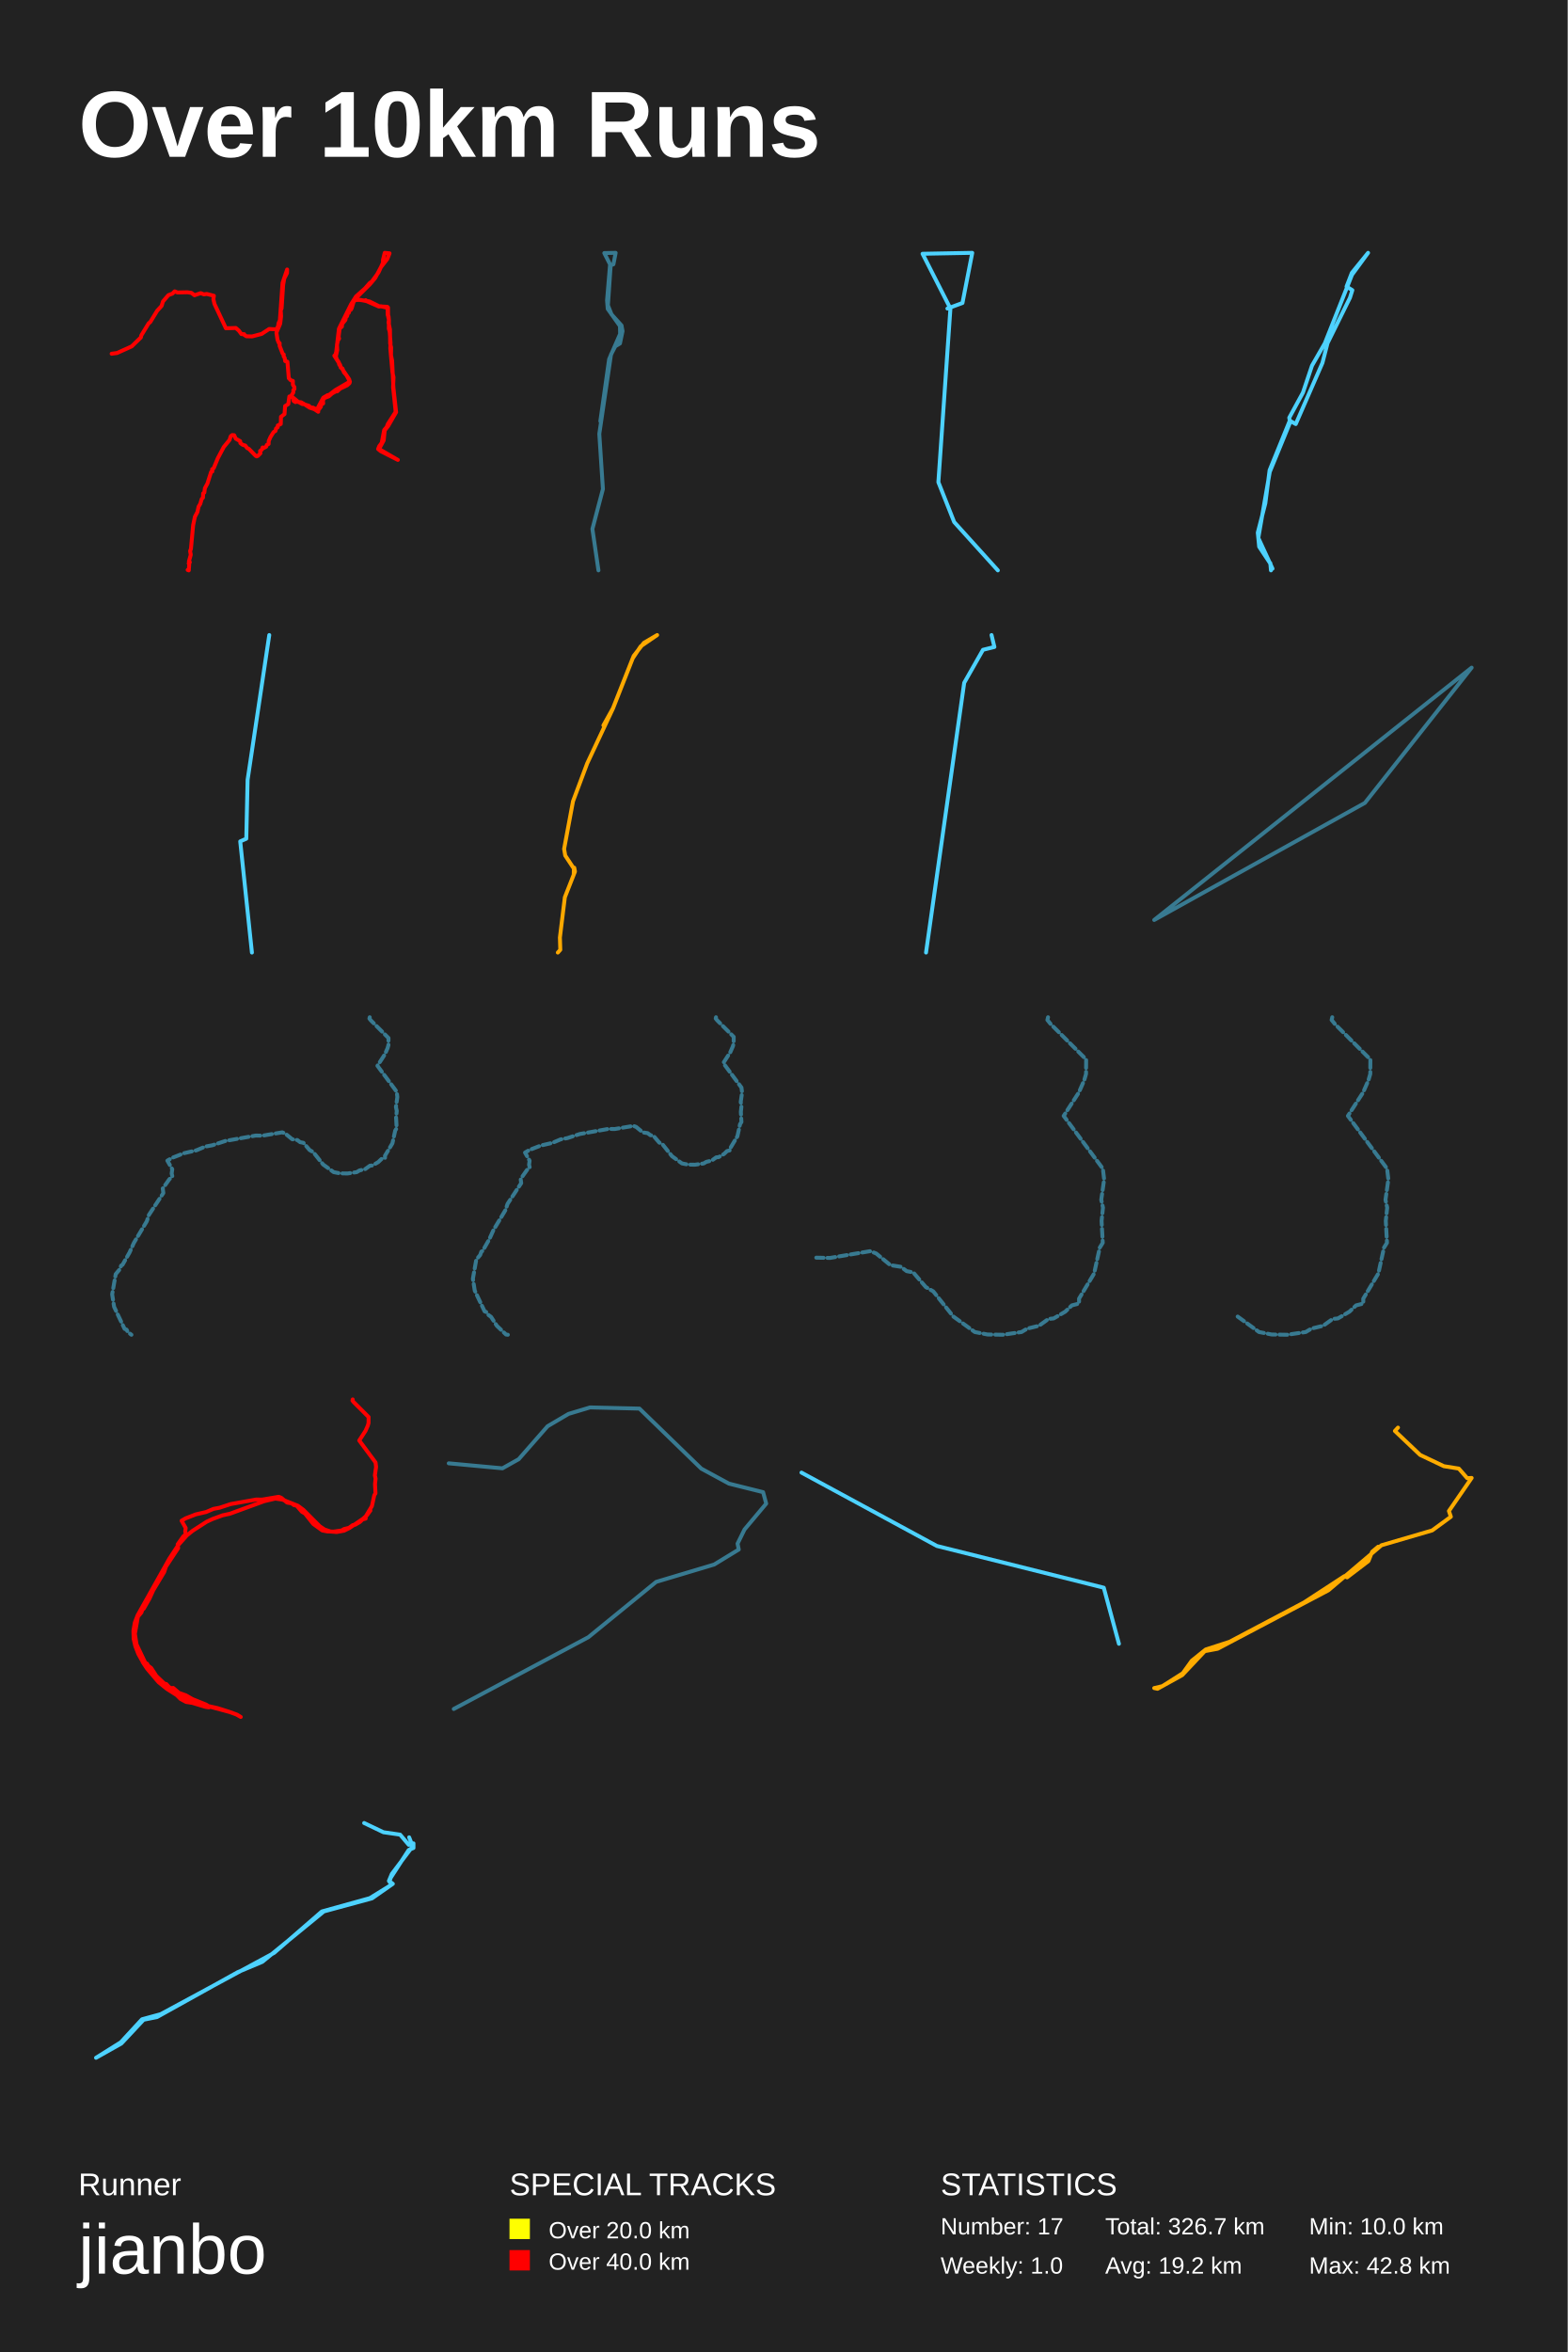
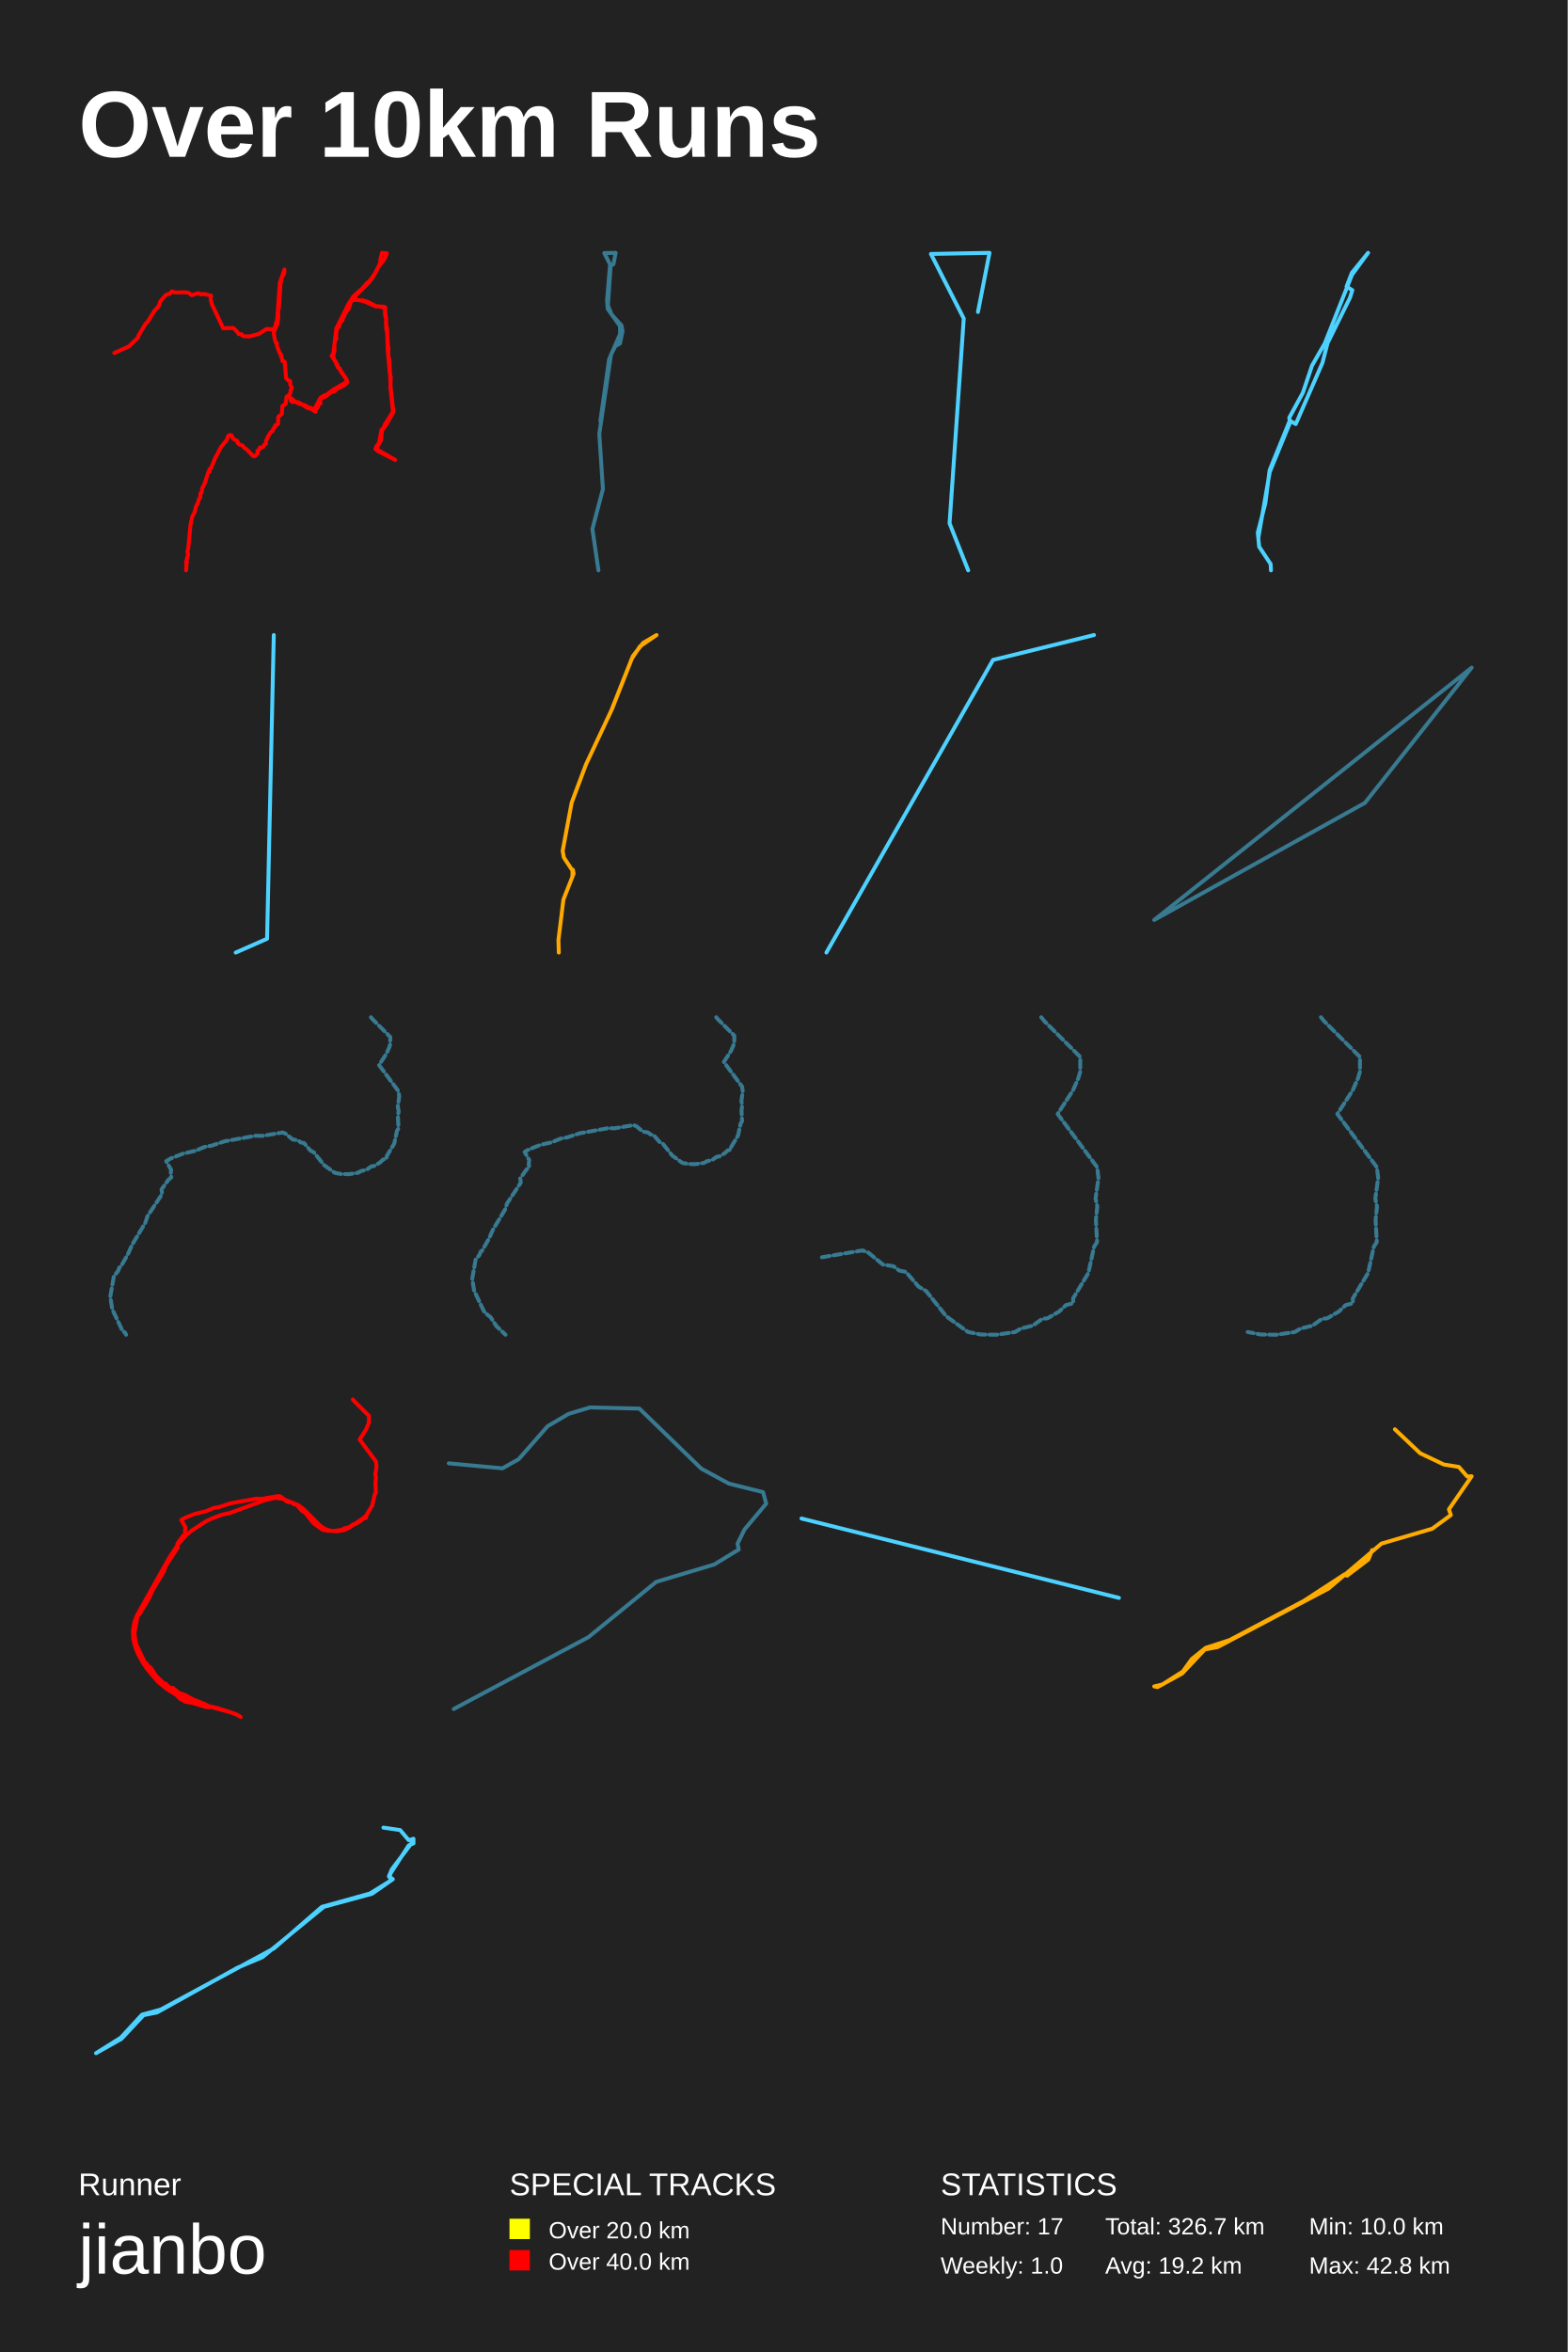
<svg xmlns="http://www.w3.org/2000/svg" baseProfile="full" height="300mm" version="1.1" viewBox="0,0,200,300" width="200mm">
  <defs />
  <rect fill="#222222" height="300" width="200" x="0" y="0" />
  <text fill="#FFFFFF" style="font-size:12px; font-family:Arial; font-weight:bold;" x="10" y="20">Over 10km Runs</text>
  <text fill="#FFFFFF" style="font-size:4px; font-family:Arial" x="10" y="280">Runner</text>
  <text fill="#FFFFFF" style="font-size:9px; font-family:Arial" x="10" y="290">jianbo</text>
  <text fill="#FFFFFF" style="font-size:4px; font-family:Arial" x="65" y="280">SPECIAL TRACKS</text>
  <rect fill="yellow" height="2.6" width="2.6" x="65" y="283" />
  <text fill="#FFFFFF" style="font-size:3px; font-family:Arial" x="70" y="285.5">Over 20.0 km</text>
  <rect fill="red" height="2.6" width="2.6" x="65" y="287" />
  <text fill="#FFFFFF" style="font-size:3px; font-family:Arial" x="70" y="289.5">Over 40.0 km</text>
  <text fill="#FFFFFF" style="font-size:4px; font-family:Arial" x="120" y="280">STATISTICS</text>
  <text fill="#FFFFFF" style="font-size:3px; font-family:Arial" x="120" y="285">Number: 17</text>
  <text fill="#FFFFFF" style="font-size:3px; font-family:Arial" x="120" y="290">Weekly: 1.0</text>
  <text fill="#FFFFFF" style="font-size:3px; font-family:Arial" x="141" y="285">Total: 326.7 km</text>
  <text fill="#FFFFFF" style="font-size:3px; font-family:Arial" x="141" y="290">Avg: 19.2 km</text>
  <text fill="#FFFFFF" style="font-size:3px; font-family:Arial" x="167" y="285">Min: 10.0 km</text>
  <text fill="#FFFFFF" style="font-size:3px; font-family:Arial" x="167" y="290">Max: 42.8 km</text>
-   <polyline fill="none" opacity="1" points="14.242,45.118 14.932,45.026 16.799,44.184 17.977,43.034 18.024,42.786 18.974,41.225 19.16,41.095 20.056,39.631 20.618,39.017 20.788,38.456 21.483,37.646 21.997,37.45 22.284,37.162 22.644,37.306 23.902,37.28 24.406,37.352 24.814,37.659 25.61,37.391 26.007,37.548 26.379,37.495 27.286,37.724 27.222,38.162 27.36,38.763 28.819,41.872 30.081,41.833 30.479,42.179 30.797,42.61 31.153,42.623 31.126,42.688 31.429,42.891 32.161,42.91 33.381,42.59 34.341,41.963 35.237,42.009 35.476,41.643 35.534,41.232 35.704,40.866 36.043,36.091 36.632,34.373 36.616,34.83 36.266,35.516 36.123,36.333 35.927,39.344 35.815,39.56 35.858,40.343 35.746,41.29 35.264,42.427 35.401,43.322 35.561,43.72 35.677,43.766 35.672,44.112 36.065,45.124 36.202,45.216 36.187,45.444 36.319,45.653 36.383,46.058 36.669,46.137 36.844,48.24 37.099,48.507 37.364,48.586 37.364,49.075 37.555,49.376 37.56,49.618 37.422,49.755 37.422,50.055 37.125,50.525 37.433,50.8 37.449,51.126 37.688,51.289 37.82,51.237 38.43,51.315 38.759,51.557 39.412,51.759 39.629,51.982 39.937,51.995 40.43,52.243 41.242,50.728 41.804,50.395 41.968,50.382 42.796,49.748 44.642,48.671 44.196,47.854 43.873,47.489 43.698,47.012 43.464,46.888 43.395,46.542 42.653,45.373 42.796,45.229 42.897,44.876 43.241,41.924 44.796,38.795 45.421,37.809 46.551,36.803 47.188,36.078 47.427,35.928 48.291,34.745 48.859,33.511 48.859,33.145 49.081,32.25 49.697,32.309 49.416,33.021 48.593,34.086 47.861,35.464 47.22,36.228 45.718,37.718 45.384,38.194 46.652,38.358 46.641,38.279 46.583,38.338 47.14,38.449 48.387,39.07 49.41,39.135 49.501,39.226 49.516,40.356 49.617,40.794 49.564,41.134 49.75,42.015 49.776,43.831 49.898,44.314 49.882,45.307 50.026,46.006 50.185,49.382 50.535,52.576 49.516,54.345 49.081,54.894 48.949,56.174 48.355,57.271 50.758,58.662 48.567,57.545 48.238,57.277 48.387,56.899 48.7,56.487 49.013,54.842 49.336,54.463 49.474,54.091 50.477,52.53 50.148,49.382 50.206,48.122 50.068,47.521 49.792,44.426 49.824,43.746 49.718,42.316 49.607,41.931 49.617,40.859 49.569,40.324 49.463,40.187 49.442,39.266 48.599,39.063 48.339,39.102 46.763,38.41 45.957,38.247 45.289,38.273 45.103,38.534 44.864,39.318 44.764,39.501 44.626,39.514 44.493,39.906 44.376,39.938 44.276,40.33 44.127,40.454 44.064,40.814 43.655,41.31 43.618,41.663 43.385,41.846 43.316,42.022 43.199,42.956 43.263,43.198 43.135,43.367 42.992,43.942 43.024,44.661 42.849,45.457 42.966,45.83 43.231,46.222 43.268,46.489 44.552,48.383 44.636,48.742 44.578,48.886 44.292,49.147 43.395,49.572 43.019,49.918 42.849,49.918 42.366,50.186 41.952,50.551 41.305,50.806 41.199,51.172 41.231,51.459 40.95,51.616 40.939,51.877 40.563,52.373 40.6,52.524 40.096,52.19 39.507,52.001 38.648,51.44 38.579,51.544 38.032,51.244 37.343,50.675 36.913,50.571 36.781,51.537 36.372,51.792 36.298,52.817 35.847,53.163 35.821,54.078 35.439,54.267 35.423,54.502 35.216,54.652 35.142,54.966 34.903,55.109 34.516,55.73 34.282,56.252 34.272,56.624 34.033,56.755 33.959,56.97 33.635,57.147 33.503,57.075 33.418,57.343 33.179,57.525 33.227,57.813 32.893,58.152 32.739,58.211 32.601,58.126 31.757,57.258 31.524,57.147 31.296,56.833 30.946,56.729 30.665,56.513 30.643,56.272 30.076,55.952 29.874,55.514 29.62,55.495 29.434,55.638 29.286,56.115 28.548,57.016 27.795,58.433 27.259,59.726 27.063,59.856 27.09,60.144 26.93,60.202 26.464,61.671 26.14,62.266 26.066,62.834 25.917,62.932 25.896,63.473 25.726,63.663 25.551,64.263 25.334,64.622 25.191,65.295 24.867,65.909 24.639,66.999 24.358,70.015 24.252,70.283 24.337,70.759 24.103,71.608 24.22,71.706 24.077,71.862 24.146,71.882 24.087,72.75 23.939,72.698" stroke="red" stroke-dasharray="none" stroke-linecap="round" stroke-linejoin="round" stroke-width="0.5" />
-   <polyline fill="none" opacity="0.5" points="77.818,33.874 78.258,33.712 78.543,32.25 77.094,32.277 77.906,33.874 77.555,38.937 78.016,40.102 79.29,41.509 79.422,42.24 79.092,43.811 78.499,44.163 77.95,45.218 76.457,55.344 76.918,62.382 75.578,67.471 76.347,72.75 75.578,67.471 76.918,62.382 76.457,55.344 77.95,45.218 78.499,44.163 79.092,43.811 79.422,42.24 79.29,41.509 78.016,40.102 77.555,38.937 77.906,33.874 77.094,32.277 78.543,32.25 78.258,33.712 77.818,33.874 77.445,38.315 77.533,39.398 79.092,41.591 79.114,42.646 79.202,41.509 79.29,42.186 77.709,45.814 76.589,53.719 77.709,45.814 79.29,42.186 79.202,41.509 79.114,42.646 79.092,41.591 77.533,39.398 77.445,38.315 77.818,33.874 78.258,33.712 78.543,32.25 77.094,32.277 77.906,33.874 77.555,38.937 78.016,40.102 79.29,41.509 79.422,42.24 79.092,43.811 78.499,44.163 77.95,45.218 76.457,55.344 76.918,62.382 75.578,67.471 76.347,72.75 75.578,67.471 76.918,62.382 76.457,55.344 77.95,45.218 78.499,44.163 79.092,43.811 79.422,42.24 79.29,41.509 78.016,40.102 77.555,38.937 77.906,33.874 77.094,32.277 78.543,32.25 78.258,33.712 77.818,33.874 77.445,38.315 77.533,39.398 79.092,41.591 79.114,42.646 79.202,41.509 79.29,42.186 77.709,45.814 76.589,53.719 77.709,45.814 79.29,42.186 79.202,41.509 79.114,42.646 79.092,41.591 77.533,39.398 77.445,38.315 77.818,33.874 78.258,33.712 78.543,32.25 77.094,32.277 77.906,33.874 77.555,38.937 78.016,40.102 79.29,41.509 79.422,42.24 79.092,43.811 78.499,44.163 77.95,45.218 76.457,55.344 76.918,62.382 75.578,67.471 76.347,72.75 75.578,67.471 76.918,62.382 76.457,55.344 77.95,45.218 78.499,44.163 79.092,43.811 79.422,42.24 79.29,41.509" stroke="#4dd2ff" stroke-dasharray="1,0.5" stroke-linecap="round" stroke-linejoin="round" stroke-width="0.5" />
-   <polyline fill="none" opacity="1" points="120.867,39.355 122.788,38.645 124.037,32.25 117.697,32.368 121.251,39.355 119.714,61.5 121.732,66.592 127.303,72.75" stroke="#4dd2ff" stroke-dasharray="none" stroke-linecap="round" stroke-linejoin="round" stroke-width="0.5" />
-   <polyline fill="none" opacity="1" points="162.058,71.809 162.145,72.75 162.102,71.943 160.64,69.738 160.466,67.937 161.426,64.199 161.971,59.977 164.545,53.657 165.308,54.088 168.711,46.289 169.365,43.761 172.222,37.979 172.528,37.01 171.786,36.553 172.462,34.805 174.534,32.25 172.484,35.047 169.016,43.788 167.38,46.638 166.224,50.081 164.479,53.281 164.588,53.872 161.993,60.192 160.531,68.609 162.342,72.535" stroke="#4dd2ff" stroke-dasharray="none" stroke-linecap="round" stroke-linejoin="round" stroke-width="0.5" />
-   <polyline fill="none" opacity="1" points="32.14,121.5 30.647,107.319 31.421,106.978 31.587,99.478 34.353,81.0" stroke="#4dd2ff" stroke-dasharray="none" stroke-linecap="round" stroke-linejoin="round" stroke-width="0.5" />
-   <polyline fill="none" opacity="1" points="71.164,121.5 71.479,121.15 71.431,119.576 72.062,114.446 73.354,111.162 73.26,110.676 73.197,111.473 73.213,110.793 72.109,109.122 71.967,108.286 73.102,102.204 74.915,97.365 78.209,90.349 80.842,83.663 82.15,81.991 83.836,81.0 81.74,82.438 80.716,83.974 78.194,90.349 76.98,92.525" stroke="#ffa900" stroke-dasharray="none" stroke-linecap="round" stroke-linejoin="round" stroke-width="0.5" />
-   <polyline fill="none" opacity="1" points="126.497,81.0 126.861,82.523 125.407,82.882 123.009,87.093 118.139,121.5" stroke="#4dd2ff" stroke-dasharray="none" stroke-linecap="round" stroke-linejoin="round" stroke-width="0.5" />
-   <polyline fill="none" opacity="0.5" points="174.124,102.416 147.25,117.342 187.75,85.158 174.124,102.416 147.25,117.342 187.75,85.158 174.124,102.416 147.25,117.342 187.75,85.158 174.124,102.416 147.25,117.342 187.75,85.158 174.124,102.416 147.25,117.342 187.75,85.158 174.124,102.416 147.25,117.342 187.75,85.158 174.124,102.416 147.25,117.342 187.75,85.158 174.124,102.416 147.25,117.342 187.75,85.158 174.124,102.416 147.25,117.342 187.75,85.158 174.124,102.416 147.25,117.342 187.75,85.158 174.124,102.416 147.25,117.342 187.75,85.158 174.124,102.416 147.25,117.342 187.75,85.158 174.124,102.416 147.25,117.342 187.75,85.158 174.124,102.416 147.25,117.342 187.75,85.158 174.124,102.416 147.25,117.342 187.75,85.158 174.124,102.416 147.25,117.342 187.75,85.158 174.124,102.416 147.25,117.342 187.75,85.158 174.124,102.416 147.25,117.342 187.75,85.158 174.124,102.416 147.25,117.342 187.75,85.158 174.124,102.416 147.25,117.342 187.75,85.158 174.124,102.416 147.25,117.342 187.75,85.158 174.124,102.416 147.25,117.342 187.75,85.158 174.124,102.416 147.25,117.342 187.75,85.158 174.124,102.416 147.25,117.342 187.75,85.158 174.124,102.416 147.25,117.342 187.75,85.158 174.124,102.416 147.25,117.342 187.75,85.158 174.124,102.416 147.25,117.342 187.75,85.158 174.124,102.416 147.25,117.342 187.75,85.158 174.124,102.416 147.25,117.342 187.75,85.158 174.124,102.416 147.25,117.342 187.75,85.158 174.124,102.416 147.25,117.342 187.75,85.158 174.124,102.416 147.25,117.342 187.75,85.158 174.124,102.416 147.25,117.342 187.75,85.158 174.124,102.416 147.25,117.342 187.75,85.158 174.124,102.416 147.25,117.342 187.75,85.158 174.124,102.416 147.25,117.342 187.75,85.158 174.124,102.416 147.25,117.342 187.75,85.158 174.124,102.416 147.25,117.342 187.75,85.158 174.124,102.416" stroke="#4dd2ff" stroke-dasharray="1,0.5" stroke-linecap="round" stroke-linejoin="round" stroke-width="0.5" />
-   <polyline fill="none" opacity="0.5" points="47.169,129.75 47.129,129.922 47.336,130.177 49.562,132.399 49.555,133.31 49.442,133.704 49.107,134.466 48.152,135.943 50.611,139.256 50.691,139.929 50.511,141.208 50.618,141.7 50.531,142.537 50.604,143.906 50.417,144.21 50.063,145.833 49.114,147.416 49.121,147.719 48.666,147.834 48.252,148.228 47.524,148.654 47.196,148.687 46.601,149.113 45.859,149.294 45.505,149.507 44.336,149.679 43.367,149.663 42.571,149.507 41.221,148.531 39.965,146.957 39.497,146.686 38.709,145.768 38.294,145.686 37.933,145.415 37.272,145.308 36.383,144.579 36.009,144.431 33.482,144.857 32.62,144.841 28.757,145.53 27.093,146.079 26.178,146.251 25.048,146.727 23.491,147.088 21.954,147.687 21.353,148.039 21.974,149.138 21.901,149.687 21.994,150.073 21.607,150.409 20.765,151.598 20.838,152.172 18.994,154.968 18.726,155.78 17.082,158.526 16.521,159.765 15.632,161.322 15.452,161.429 15.291,161.88 14.763,162.519 14.309,165.094 14.556,166.684 15.893,169.496 16.153,169.602 16.3,169.898 16.768,170.25" stroke="#4dd2ff" stroke-dasharray="1,0.5" stroke-linecap="round" stroke-linejoin="round" stroke-width="0.5" />
-   <polyline fill="none" opacity="0.5" points="91.345,129.75 91.308,129.913 91.503,130.153 93.604,132.251 93.597,133.11 93.49,133.481 93.175,134.201 92.273,135.595 94.594,138.722 94.67,139.357 94.499,140.564 94.6,141.029 94.518,141.818 94.588,143.111 94.411,143.397 94.077,144.93 93.181,146.424 93.187,146.71 92.758,146.818 92.367,147.19 91.68,147.592 91.371,147.623 90.809,148.026 90.109,148.196 89.775,148.397 88.671,148.56 87.756,148.544 87.006,148.397 85.732,147.476 84.546,145.99 84.104,145.735 83.36,144.868 82.969,144.791 82.628,144.535 82.004,144.435 81.165,143.746 80.812,143.606 78.427,144.009 77.614,143.993 73.968,144.644 72.397,145.162 71.533,145.325 70.467,145.774 68.997,146.114 67.546,146.679 66.979,147.012 67.565,148.049 67.496,148.568 67.584,148.931 67.218,149.249 66.424,150.371 66.493,150.913 64.752,153.552 64.5,154.318 62.948,156.91 62.418,158.079 61.579,159.549 61.409,159.65 61.258,160.075 60.759,160.679 60.33,163.108 60.564,164.61 61.825,167.264 62.071,167.364 62.21,167.643 62.652,167.975 63.39,169.113 64.557,170.219 64.79,170.25" stroke="#4dd2ff" stroke-dasharray="1,0.5" stroke-linecap="round" stroke-linejoin="round" stroke-width="0.5" />
-   <polyline fill="none" opacity="0.5" points="133.705,129.75 133.623,130.1 134.044,130.617 138.567,135.134 138.553,136.984 138.322,137.784 137.643,139.334 135.701,142.335 140.699,149.068 140.862,150.435 140.495,153.035 140.713,154.035 140.536,155.735 140.685,158.518 140.305,159.135 139.585,162.434 137.657,165.651 137.67,166.267 136.747,166.501 135.905,167.3 134.424,168.167 133.759,168.234 132.55,169.1 131.043,169.467 130.323,169.9 127.946,170.25 125.977,170.217 124.361,169.9 121.617,167.917 119.064,164.717 118.113,164.167 116.511,162.301 115.669,162.134 114.935,161.584 113.591,161.368 111.784,159.884 111.024,159.585 105.89,160.451 104.138,160.418" stroke="#4dd2ff" stroke-dasharray="1,0.5" stroke-linecap="round" stroke-linejoin="round" stroke-width="0.5" />
-   <polyline fill="none" opacity="0.5" points="169.965,129.75 169.884,130.1 170.305,130.617 174.827,135.134 174.814,136.984 174.583,137.784 173.904,139.334 171.961,142.335 176.959,149.068 177.122,150.435 176.756,153.035 176.973,154.035 176.796,155.735 176.946,158.518 176.566,159.135 175.846,162.434 173.917,165.651 173.931,166.267 173.007,166.501 172.165,167.3 170.685,168.167 170.019,168.234 168.811,169.1 167.303,169.467 166.583,169.9 164.207,170.25 162.237,170.217 160.621,169.9 157.878,167.917" stroke="#4dd2ff" stroke-dasharray="1,0.5" stroke-linecap="round" stroke-linejoin="round" stroke-width="0.5" />
-   <polyline fill="none" opacity="1" points="45,178.5 44.966,178.646 45.141,178.861 47.024,180.741 47.018,181.511 46.922,181.844 46.639,182.489 45.831,183.738 47.911,186.54 47.979,187.109 47.826,188.191 47.917,188.607 47.843,189.314 47.905,190.473 47.747,190.729 47.448,192.103 46.645,193.441 46.651,193.698 46.266,193.795 45.916,194.128 45.3,194.489 45.023,194.516 44.52,194.877 43.892,195.029 43.593,195.21 42.604,195.355 41.784,195.342 41.111,195.21 39.97,194.384 38.907,193.053 38.511,192.824 37.844,192.047 37.494,191.978 37.189,191.749 36.629,191.659 35.877,191.041 35.561,190.917 33.424,191.277 32.695,191.263 29.428,191.846 28.021,192.311 27.246,192.456 26.291,192.859 24.974,193.164 23.674,193.67 23.165,193.968 23.691,194.898 23.629,195.362 23.708,195.688 23.38,195.973 22.668,196.978 22.73,197.464 21.17,199.829 20.944,200.515 19.553,202.838 19.079,203.885 18.327,205.203 18.174,205.293 18.039,205.674 17.592,206.215 17.208,208.392 17.417,209.738 18.547,212.116 18.768,212.206 18.892,212.455 19.288,212.754 19.949,213.773 20.995,214.764 21.204,214.792 21.034,214.827 21.26,214.847 21.594,215.215 21.893,215.333 22.097,215.298 22.832,215.929 23.697,216.234 24.561,216.726 26.285,217.419 26.687,217.676 26.658,217.78 26.229,217.717 24.522,217.204 23.742,217.087 23.03,216.705 22.538,216.213 21.294,215.423 20.226,214.563 18.773,212.851 18.191,211.977 19.067,213.128 20.673,214.799 22.029,215.811 22.877,216.31 24.51,217.08 29.298,218.369 30.151,218.681 30.717,219.0 30.242,218.709 29.196,218.328 27.721,217.863 25.471,217.364 23.578,216.629 22.56,216.116 21.368,215.312 19.853,213.96 18.112,211.797 17.649,210.965 17.264,209.959 17.049,209.03 17.021,208.004 17.196,206.978 17.558,206.028 21.605,198.809 22.753,197.062 23.821,195.862 24.556,195.265 26.364,194.1 27.111,193.753 28.394,193.282 29.326,193.081 33.69,191.485 35.12,191.146 36.036,191.277 38.003,192.061 38.692,192.567 40.795,194.676 41.411,195.092 42.18,195.349 42.96,195.411 43.898,195.238 44.576,194.905 46.283,193.739 46.809,193.282 47.255,192.671" stroke="red" stroke-dasharray="none" stroke-linecap="round" stroke-linejoin="round" stroke-width="0.5" />
-   <polyline fill="none" opacity="0.5" points="89.467,187.324 93,189.238 97.354,190.326 97.75,191.789 94.979,195.092 94.096,196.893 94.248,197.644 91.112,199.557 83.712,201.771 75.064,208.826 57.889,217.982 75.064,208.826 83.712,201.771 91.112,199.557 94.248,197.644 94.096,196.893 94.979,195.092 97.75,191.789 97.354,190.326 93,189.238 89.467,187.324 81.58,179.668 75.277,179.518 72.536,180.343 69.857,181.92 66.172,186.123 64.102,187.286 57.25,186.648 64.102,187.286 66.172,186.123 69.857,181.92 72.536,180.343 75.277,179.518 81.58,179.668 89.467,187.324 93,189.238 97.354,190.326 97.75,191.789 94.979,195.092 94.096,196.893 94.248,197.644 91.112,199.557 83.712,201.771 75.064,208.826 57.889,217.982 75.064,208.826 83.712,201.771 91.112,199.557 94.248,197.644 94.096,196.893 94.979,195.092 97.75,191.789 97.354,190.326 93,189.238 89.467,187.324 81.58,179.668 75.277,179.518 72.536,180.343 69.857,181.92 66.172,186.123 64.102,187.286 57.25,186.648 64.102,187.286 66.172,186.123 69.857,181.92 72.536,180.343 75.277,179.518 81.58,179.668 89.467,187.324 93,189.238 97.354,190.326 97.75,191.789 94.979,195.092 94.096,196.893 94.248,197.644 91.112,199.557 83.712,201.771 75.064,208.826 57.889,217.982 75.064,208.826 83.712,201.771" stroke="#4dd2ff" stroke-dasharray="1,0.5" stroke-linecap="round" stroke-linejoin="round" stroke-width="0.5" />
-   <polyline fill="none" opacity="1" points="102.25,187.832 119.522,197.19 140.814,202.512 142.75,209.668" stroke="#4dd2ff" stroke-dasharray="none" stroke-linecap="round" stroke-linejoin="round" stroke-width="0.5" />
-   <polyline fill="none" opacity="1" points="178.35,182.093 177.954,182.521 181.178,185.578 184.203,187.014 186.113,187.32 187.18,188.542 187.75,188.512 184.848,192.73 185.096,193.463 182.715,195.205 176.242,197.1 169.472,202.846 155.335,210.303 153.698,210.609 150.821,213.665 147.672,215.407 147.25,215.315 148.292,215.071 150.896,213.42 152.037,211.831 153.822,210.395 156.848,209.417 166.347,204.405 171.505,201.043 171.853,201.196 174.581,199.117 175.052,197.925 175.821,197.284" stroke="#ffac00" stroke-dasharray="none" stroke-linecap="round" stroke-linejoin="round" stroke-width="0.5" />
-   <polyline fill="none" opacity="1" points="46.456,232.527 48.913,233.702 51.045,234.011 52.148,235.309 52.75,235.123 52.75,235.711 52.148,235.958 49.866,239.481 49.665,240.006 50.117,240.284 47.459,242.139 41.315,243.807 33.465,250.235 30.306,251.564 20.024,257.281 18.319,257.621 15.485,260.649 12.25,262.473 15.41,260.495 18.118,257.559 20.5,256.91 34.97,249.092 41.064,243.807 47.183,242.108 49.59,240.624 50.042,240.223 49.615,239.914 49.991,239.017 52.65,235.494 52.198,234.351" stroke="#4dd2ff" stroke-dasharray="none" stroke-linecap="round" stroke-linejoin="round" stroke-width="0.5" />
+   <polyline fill="none" opacity="1" points="14.587,45.026 16.454,44.184 17.632,43.034 17.68,42.786 18.629,41.225 18.815,41.095 19.711,39.631 20.273,39.017 20.443,38.456 21.138,37.646 21.653,37.45 21.939,37.162 22.3,37.306 23.557,37.28 24.061,37.352 24.469,37.659 25.265,37.391 25.663,37.548 26.034,37.495 26.941,37.724 26.877,38.162 27.015,38.763 28.474,41.872 29.736,41.833 30.134,42.179 30.453,42.61 30.808,42.623 30.781,42.688 31.084,42.891 31.816,42.91 33.036,42.59 33.996,41.963 34.892,42.009 35.131,41.643 35.189,41.232 35.359,40.866 35.699,36.091 36.287,34.373 36.271,34.83 35.921,35.516 35.778,36.333 35.582,39.344 35.47,39.56 35.513,40.343 35.401,41.29 34.919,42.427 35.057,43.322 35.216,43.72 35.333,43.766 35.327,44.112 35.72,45.124 35.858,45.216 35.842,45.444 35.974,45.653 36.038,46.058 36.324,46.137 36.499,48.24 36.754,48.507 37.019,48.586 37.019,49.075 37.21,49.376 37.216,49.618 37.078,49.755 37.078,50.055 36.781,50.525 37.088,50.8 37.104,51.126 37.343,51.289 37.476,51.237 38.086,51.315 38.414,51.557 39.067,51.759 39.284,51.982 39.592,51.995 40.085,52.243 40.897,50.728 41.459,50.395 41.624,50.382 42.451,49.748 44.297,48.671 43.851,47.854 43.528,47.489 43.353,47.012 43.119,46.888 43.05,46.542 42.308,45.373 42.451,45.229 42.552,44.876 42.897,41.924 44.451,38.795 45.077,37.809 46.206,36.803 46.843,36.078 47.082,35.928 47.946,34.745 48.514,33.511 48.514,33.145 48.737,32.25 49.352,32.309 49.071,33.021 48.249,34.086 47.517,35.464 46.875,36.228 45.374,37.718 45.04,38.194 46.307,38.358 46.297,38.279 46.238,38.338 46.795,38.449 48.042,39.07 49.066,39.135 49.156,39.226 49.172,40.356 49.272,40.794 49.219,41.134 49.405,42.015 49.432,43.831 49.554,44.314 49.538,45.307 49.681,46.006 49.84,49.382 50.19,52.576 49.172,54.345 48.737,54.894 48.604,56.174 48.01,57.271 50.413,58.662 48.222,57.545 47.893,57.277 48.042,56.899 48.355,56.487 48.668,54.842 48.991,54.463 49.129,54.091 50.132,52.53 49.803,49.382 49.861,48.122 49.723,47.521 49.447,44.426 49.479,43.746 49.373,42.316 49.262,41.931 49.272,40.859 49.225,40.324 49.119,40.187 49.097,39.266 48.254,39.063 47.994,39.102 46.419,38.41 45.612,38.247 44.944,38.273 44.758,38.534 44.52,39.318 44.419,39.501 44.281,39.514 44.148,39.906 44.032,39.938 43.931,40.33 43.782,40.454 43.719,40.814 43.31,41.31 43.273,41.663 43.04,41.846 42.971,42.022 42.854,42.956 42.918,43.198 42.79,43.367 42.647,43.942 42.679,44.661 42.504,45.457 42.621,45.83 42.886,46.222 42.923,46.489 44.207,48.383 44.292,48.742 44.233,48.886 43.947,49.147 43.05,49.572 42.674,49.918 42.504,49.918 42.021,50.186 41.608,50.551 40.96,50.806 40.854,51.172 40.886,51.459 40.605,51.616 40.594,51.877 40.218,52.373 40.255,52.524 39.751,52.19 39.162,52.001 38.303,51.44 38.234,51.544 37.688,51.244 36.998,50.675 36.568,50.571 36.436,51.537 36.027,51.792 35.953,52.817 35.502,53.163 35.476,54.078 35.094,54.267 35.078,54.502 34.871,54.652 34.797,54.966 34.558,55.109 34.171,55.73 33.937,56.252 33.927,56.624 33.688,56.755 33.614,56.97 33.29,57.147 33.158,57.075 33.073,57.343 32.834,57.525 32.882,57.813 32.548,58.152 32.394,58.211 32.256,58.126 31.413,57.258 31.179,57.147 30.951,56.833 30.601,56.729 30.32,56.513 30.299,56.272 29.731,55.952 29.53,55.514 29.275,55.495 29.089,55.638 28.941,56.115 28.203,57.016 27.45,58.433 26.914,59.726 26.718,59.856 26.745,60.144 26.586,60.202 26.119,61.671 25.795,62.266 25.721,62.834 25.572,62.932 25.551,63.473 25.382,63.663 25.206,64.263 24.989,64.622 24.846,65.295 24.522,65.909 24.294,66.999 24.013,70.015 23.907,70.283 23.992,70.759 23.758,71.608 23.875,71.706 23.732,71.862 23.801,71.882 23.742,72.75" stroke="red" stroke-dasharray="none" stroke-linecap="round" stroke-linejoin="round" stroke-width="0.5" />
+   <polyline fill="none" opacity="0.5" points="78.258,33.712 78.543,32.25 77.094,32.277 77.906,33.874 77.555,38.937 78.016,40.102 79.29,41.509 79.422,42.24 79.092,43.811 78.499,44.163 77.95,45.218 76.457,55.344 76.918,62.382 75.578,67.471 76.347,72.75 75.578,67.471 76.918,62.382 76.457,55.344 77.95,45.218 78.499,44.163 79.092,43.811 79.422,42.24 79.29,41.509 78.016,40.102 77.555,38.937 77.906,33.874 77.094,32.277 78.543,32.25 78.258,33.712 77.818,33.874 77.445,38.315 77.533,39.398 79.092,41.591 79.114,42.646 79.202,41.509 79.29,42.186 77.709,45.814 76.589,53.719 77.709,45.814 79.29,42.186 79.202,41.509 79.114,42.646 79.092,41.591 77.533,39.398 77.445,38.315 77.818,33.874 78.258,33.712 78.543,32.25 77.094,32.277 77.906,33.874 77.555,38.937 78.016,40.102 79.29,41.509 79.422,42.24 79.092,43.811 78.499,44.163 77.95,45.218 76.457,55.344 76.918,62.382 75.578,67.471 76.347,72.75 75.578,67.471 76.918,62.382 76.457,55.344 77.95,45.218 78.499,44.163 79.092,43.811 79.422,42.24 79.29,41.509 78.016,40.102 77.555,38.937 77.906,33.874 77.094,32.277 78.543,32.25 78.258,33.712 77.818,33.874 77.445,38.315 77.533,39.398 79.092,41.591 79.114,42.646 79.202,41.509 79.29,42.186 77.709,45.814 76.589,53.719 77.709,45.814 79.29,42.186 79.202,41.509 79.114,42.646 79.092,41.591 77.533,39.398 77.445,38.315 77.818,33.874 78.258,33.712 78.543,32.25 77.094,32.277 77.906,33.874 77.555,38.937 78.016,40.102 79.29,41.509 79.422,42.24 79.092,43.811 78.499,44.163 77.95,45.218 76.457,55.344 76.918,62.382 75.578,67.471 76.347,72.75 75.578,67.471 76.918,62.382 76.457,55.344 77.95,45.218 78.499,44.163 79.092,43.811 79.422,42.24" stroke="#4dd2ff" stroke-dasharray="1,0.5" stroke-linecap="round" stroke-linejoin="round" stroke-width="0.5" />
+   <polyline fill="none" opacity="1" points="124.766,39.791 126.238,32.25 118.762,32.39 122.953,40.629 121.141,66.745 123.519,72.75" stroke="#4dd2ff" stroke-dasharray="none" stroke-linecap="round" stroke-linejoin="round" stroke-width="0.5" />
+   <polyline fill="none" opacity="1" points="162.145,72.75 162.102,71.943 160.64,69.738 160.466,67.937 161.426,64.199 161.971,59.977 164.545,53.657 165.308,54.088 168.711,46.289 169.365,43.761 172.222,37.979 172.528,37.01 171.786,36.553 172.462,34.805 174.534,32.25 172.484,35.047 169.016,43.788 167.38,46.638 166.224,50.081 164.479,53.281 164.588,53.872 161.993,60.192 160.531,68.609" stroke="#4dd2ff" stroke-dasharray="none" stroke-linecap="round" stroke-linejoin="round" stroke-width="0.5" />
+   <polyline fill="none" opacity="1" points="30.072,121.5 34.071,119.739 34.928,81.0" stroke="#4dd2ff" stroke-dasharray="none" stroke-linecap="round" stroke-linejoin="round" stroke-width="0.5" />
+   <polyline fill="none" opacity="1" points="71.291,121.5 71.243,119.912 71.879,114.738 73.183,111.425 73.088,110.935 73.024,111.739 73.04,111.053 71.927,109.367 71.784,108.524 72.929,102.388 74.757,97.507 78.08,90.43 80.736,83.686 82.055,82 83.757,81.0 81.642,82.451 80.608,84 78.064,90.43" stroke="#ffa900" stroke-dasharray="none" stroke-linecap="round" stroke-linejoin="round" stroke-width="0.5" />
+   <polyline fill="none" opacity="1" points="139.57,81.0 126.687,84.176 105.43,121.5" stroke="#4dd2ff" stroke-dasharray="none" stroke-linecap="round" stroke-linejoin="round" stroke-width="0.5" />
+   <polyline fill="none" opacity="0.5" points="147.25,117.342 187.75,85.158 174.124,102.416 147.25,117.342 187.75,85.158 174.124,102.416 147.25,117.342 187.75,85.158 174.124,102.416 147.25,117.342 187.75,85.158 174.124,102.416 147.25,117.342 187.75,85.158 174.124,102.416 147.25,117.342 187.75,85.158 174.124,102.416 147.25,117.342 187.75,85.158 174.124,102.416 147.25,117.342 187.75,85.158 174.124,102.416 147.25,117.342 187.75,85.158 174.124,102.416 147.25,117.342 187.75,85.158 174.124,102.416 147.25,117.342 187.75,85.158 174.124,102.416 147.25,117.342 187.75,85.158 174.124,102.416 147.25,117.342 187.75,85.158 174.124,102.416 147.25,117.342 187.75,85.158 174.124,102.416 147.25,117.342 187.75,85.158 174.124,102.416 147.25,117.342 187.75,85.158 174.124,102.416 147.25,117.342 187.75,85.158 174.124,102.416 147.25,117.342 187.75,85.158 174.124,102.416 147.25,117.342 187.75,85.158 174.124,102.416 147.25,117.342 187.75,85.158 174.124,102.416 147.25,117.342 187.75,85.158 174.124,102.416 147.25,117.342 187.75,85.158 174.124,102.416 147.25,117.342 187.75,85.158 174.124,102.416 147.25,117.342 187.75,85.158 174.124,102.416 147.25,117.342 187.75,85.158 174.124,102.416 147.25,117.342 187.75,85.158 174.124,102.416 147.25,117.342 187.75,85.158 174.124,102.416 147.25,117.342 187.75,85.158 174.124,102.416 147.25,117.342 187.75,85.158 174.124,102.416 147.25,117.342 187.75,85.158 174.124,102.416 147.25,117.342 187.75,85.158 174.124,102.416 147.25,117.342 187.75,85.158 174.124,102.416 147.25,117.342 187.75,85.158 174.124,102.416 147.25,117.342 187.75,85.158 174.124,102.416 147.25,117.342 187.75,85.158 174.124,102.416 147.25,117.342 187.75,85.158 174.124,102.416 147.25,117.342 187.75,85.158 174.124,102.416 147.25,117.342 187.75,85.158" stroke="#4dd2ff" stroke-dasharray="1,0.5" stroke-linecap="round" stroke-linejoin="round" stroke-width="0.5" />
+   <polyline fill="none" opacity="0.5" points="47.321,129.75 47.531,130.008 49.786,132.26 49.779,133.182 49.664,133.581 49.325,134.354 48.357,135.849 50.849,139.206 50.93,139.888 50.747,141.184 50.856,141.682 50.768,142.53 50.842,143.917 50.652,144.225 50.294,145.87 49.332,147.473 49.339,147.781 48.879,147.897 48.459,148.296 47.721,148.728 47.389,148.761 46.786,149.193 46.035,149.376 45.676,149.592 44.491,149.766 43.509,149.75 42.704,149.592 41.336,148.603 40.063,147.008 39.589,146.734 38.79,145.803 38.37,145.72 38.005,145.446 37.334,145.338 36.434,144.599 36.055,144.449 33.495,144.881 32.622,144.865 28.708,145.562 27.022,146.119 26.095,146.294 24.951,146.775 23.373,147.141 21.816,147.747 21.206,148.105 21.836,149.218 21.762,149.775 21.856,150.165 21.464,150.506 20.61,151.71 20.685,152.292 18.816,155.125 18.545,155.947 16.88,158.73 16.311,159.984 15.411,161.562 15.228,161.67 15.065,162.127 14.53,162.775 14.07,165.383 14.32,166.994 15.675,169.843 15.939,169.951 16.088,170.25" stroke="#4dd2ff" stroke-dasharray="1,0.5" stroke-linecap="round" stroke-linejoin="round" stroke-width="0.5" />
+   <polyline fill="none" opacity="0.5" points="91.374,129.75 91.57,129.991 93.681,132.099 93.675,132.963 93.567,133.336 93.25,134.059 92.344,135.46 94.676,138.602 94.752,139.24 94.581,140.453 94.682,140.92 94.6,141.713 94.67,143.012 94.492,143.3 94.156,144.839 93.256,146.34 93.263,146.628 92.832,146.737 92.439,147.11 91.748,147.515 91.437,147.546 90.873,147.95 90.17,148.121 89.834,148.324 88.725,148.487 87.806,148.471 87.051,148.324 85.771,147.398 84.58,145.905 84.136,145.648 83.388,144.777 82.995,144.699 82.653,144.443 82.025,144.342 81.182,143.65 80.827,143.51 78.432,143.914 77.614,143.898 73.951,144.552 72.373,145.073 71.504,145.236 70.433,145.687 68.956,146.029 67.499,146.597 66.928,146.931 67.518,147.974 67.448,148.495 67.537,148.86 67.169,149.179 66.37,150.307 66.44,150.851 64.691,153.503 64.437,154.272 62.878,156.877 62.346,158.051 61.503,159.529 61.332,159.63 61.18,160.057 60.679,160.664 60.248,163.105 60.482,164.614 61.75,167.28 61.997,167.381 62.137,167.661 62.58,167.996 63.322,169.138 64.494,170.25" stroke="#4dd2ff" stroke-dasharray="1,0.5" stroke-linecap="round" stroke-linejoin="round" stroke-width="0.5" />
+   <polyline fill="none" opacity="0.5" points="132.836,129.75 133.261,130.271 137.823,134.828 137.809,136.694 137.577,137.501 136.892,139.065 134.932,142.091 139.974,148.884 140.138,150.262 139.768,152.885 139.988,153.893 139.81,155.608 139.96,158.416 139.577,159.038 138.851,162.366 136.905,165.611 136.919,166.232 135.987,166.468 135.138,167.275 133.645,168.149 132.973,168.216 131.754,169.09 130.233,169.46 129.507,169.897 127.11,170.25 125.123,170.216 123.493,169.897 120.726,167.897 118.15,164.669 117.191,164.114 115.575,162.232 114.725,162.064 113.986,161.509 112.629,161.29 110.807,159.794 110.04,159.492 104.862,160.366" stroke="#4dd2ff" stroke-dasharray="1,0.5" stroke-linecap="round" stroke-linejoin="round" stroke-width="0.5" />
+   <polyline fill="none" opacity="0.5" points="168.521,129.75 168.945,130.271 173.507,134.828 173.494,136.694 173.261,137.501 172.576,139.065 170.617,142.091 175.658,148.884 175.823,150.262 175.453,152.885 175.672,153.893 175.494,155.608 175.644,158.416 175.261,159.038 174.535,162.366 172.589,165.611 172.603,166.232 171.672,166.468 170.822,167.275 169.329,168.149 168.658,168.216 167.438,169.09 165.918,169.46 165.192,169.897 162.794,170.25 160.808,170.216 159.177,169.897" stroke="#4dd2ff" stroke-dasharray="1,0.5" stroke-linecap="round" stroke-linejoin="round" stroke-width="0.5" />
+   <polyline fill="none" opacity="1" points="45.011,178.5 45.187,178.716 47.076,180.603 47.07,181.375 46.974,181.71 46.69,182.357 45.879,183.61 47.967,186.423 48.035,186.994 47.882,188.08 47.972,188.497 47.899,189.207 47.961,190.37 47.802,190.627 47.502,192.006 46.696,193.349 46.702,193.607 46.316,193.704 45.964,194.038 45.346,194.4 45.068,194.428 44.563,194.79 43.933,194.943 43.633,195.124 42.64,195.27 41.817,195.256 41.142,195.124 39.996,194.296 38.93,192.959 38.533,192.729 37.864,191.95 37.512,191.88 37.206,191.651 36.644,191.56 35.889,190.941 35.572,190.815 33.427,191.177 32.696,191.163 29.417,191.748 28.004,192.214 27.227,192.361 26.269,192.764 24.947,193.071 23.642,193.579 23.132,193.878 23.659,194.811 23.597,195.277 23.676,195.604 23.347,195.89 22.632,196.899 22.695,197.386 21.129,199.759 20.902,200.448 19.507,202.78 19.03,203.831 18.276,205.153 18.122,205.243 17.986,205.626 17.538,206.169 17.152,208.354 17.362,209.704 18.497,212.091 18.718,212.181 18.843,212.432 19.24,212.731 19.904,213.754 20.953,214.749 21.163,214.777 20.993,214.811 21.22,214.832 21.554,215.201 21.855,215.319 22.059,215.285 22.797,215.918 23.665,216.224 24.533,216.718 26.263,217.414 26.666,217.671 26.637,217.775 26.206,217.713 24.493,217.198 23.71,217.08 22.995,216.697 22.502,216.203 21.254,215.41 20.182,214.547 18.724,212.828 18.14,211.952 19.019,213.107 20.63,214.784 21.991,215.799 22.842,216.3 24.482,217.073 29.286,218.367 30.143,218.68 30.71,219.0 30.234,218.708 29.184,218.325 27.704,217.859 25.446,217.358 23.546,216.621 22.525,216.106 21.328,215.299 19.807,213.942 18.06,211.771 17.595,210.936 17.209,209.927 16.994,208.994 16.965,207.964 17.141,206.934 17.504,205.981 21.566,198.736 22.717,196.982 23.79,195.778 24.527,195.18 26.342,194.01 27.091,193.662 28.379,193.189 29.315,192.987 33.694,191.386 35.129,191.045 36.048,191.177 38.022,191.964 38.714,192.472 40.825,194.588 41.443,195.006 42.215,195.263 42.997,195.326 43.939,195.152 44.62,194.818 46.333,193.648 46.86,193.189" stroke="red" stroke-dasharray="none" stroke-linecap="round" stroke-linejoin="round" stroke-width="0.5" />
+   <polyline fill="none" opacity="0.5" points="93,189.238 97.354,190.326 97.75,191.789 94.979,195.092 94.096,196.893 94.248,197.644 91.112,199.557 83.712,201.771 75.064,208.826 57.889,217.982 75.064,208.826 83.712,201.771 91.112,199.557 94.248,197.644 94.096,196.893 94.979,195.092 97.75,191.789 97.354,190.326 93,189.238 89.467,187.324 81.58,179.668 75.277,179.518 72.536,180.343 69.857,181.92 66.172,186.123 64.102,187.286 57.25,186.648 64.102,187.286 66.172,186.123 69.857,181.92 72.536,180.343 75.277,179.518 81.58,179.668 89.467,187.324 93,189.238 97.354,190.326 97.75,191.789 94.979,195.092 94.096,196.893 94.248,197.644 91.112,199.557 83.712,201.771 75.064,208.826 57.889,217.982 75.064,208.826 83.712,201.771 91.112,199.557 94.248,197.644 94.096,196.893 94.979,195.092 97.75,191.789 97.354,190.326 93,189.238 89.467,187.324 81.58,179.668 75.277,179.518 72.536,180.343 69.857,181.92 66.172,186.123 64.102,187.286 57.25,186.648 64.102,187.286 66.172,186.123 69.857,181.92 72.536,180.343 75.277,179.518 81.58,179.668 89.467,187.324 93,189.238 97.354,190.326 97.75,191.789 94.979,195.092 94.096,196.893 94.248,197.644 91.112,199.557 83.712,201.771 75.064,208.826 57.889,217.982 75.064,208.826" stroke="#4dd2ff" stroke-dasharray="1,0.5" stroke-linecap="round" stroke-linejoin="round" stroke-width="0.5" />
+   <polyline fill="none" opacity="1" points="102.25,193.689 142.75,203.811" stroke="#4dd2ff" stroke-dasharray="none" stroke-linecap="round" stroke-linejoin="round" stroke-width="0.5" />
+   <polyline fill="none" opacity="1" points="177.954,182.307 181.178,185.364 184.203,186.8 186.113,187.106 187.18,188.328 187.75,188.298 184.848,192.516 185.096,193.249 182.715,194.991 176.242,196.886 169.472,202.632 155.335,210.089 153.698,210.395 150.821,213.451 147.672,215.193 147.25,215.101 148.292,214.857 150.896,213.206 152.037,211.617 153.822,210.181 156.848,209.203 166.347,204.191 171.505,200.829 171.853,200.982 174.581,198.903 175.052,197.711" stroke="#ffac00" stroke-dasharray="none" stroke-linecap="round" stroke-linejoin="round" stroke-width="0.5" />
+   <polyline fill="none" opacity="1" points="48.913,233.115 51.045,233.424 52.148,234.722 52.75,234.536 52.75,235.123 52.148,235.371 49.866,238.894 49.665,239.419 50.117,239.697 47.459,241.552 41.315,243.22 33.465,249.648 30.306,250.977 20.024,256.694 18.319,257.034 15.485,260.062 12.25,261.885 15.41,259.908 18.118,256.972 20.5,256.323 34.97,248.505 41.064,243.22 47.183,241.521 49.59,240.037 50.042,239.635 49.615,239.326 49.991,238.43 52.65,234.907" stroke="#4dd2ff" stroke-dasharray="none" stroke-linecap="round" stroke-linejoin="round" stroke-width="0.5" />
</svg>
